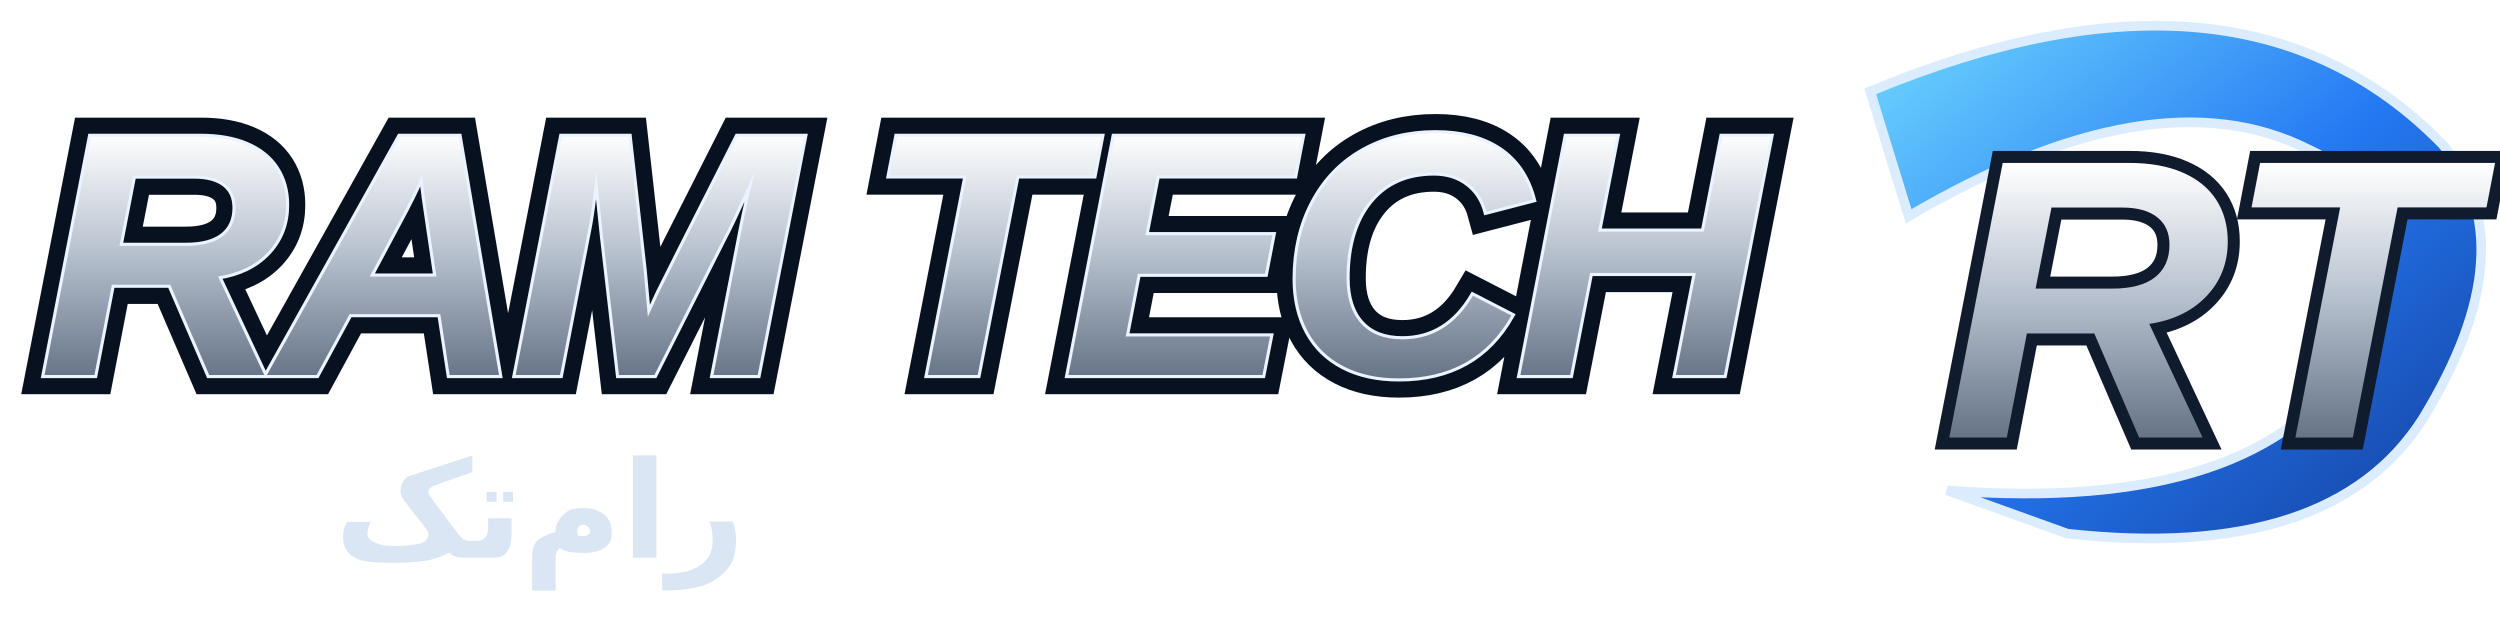
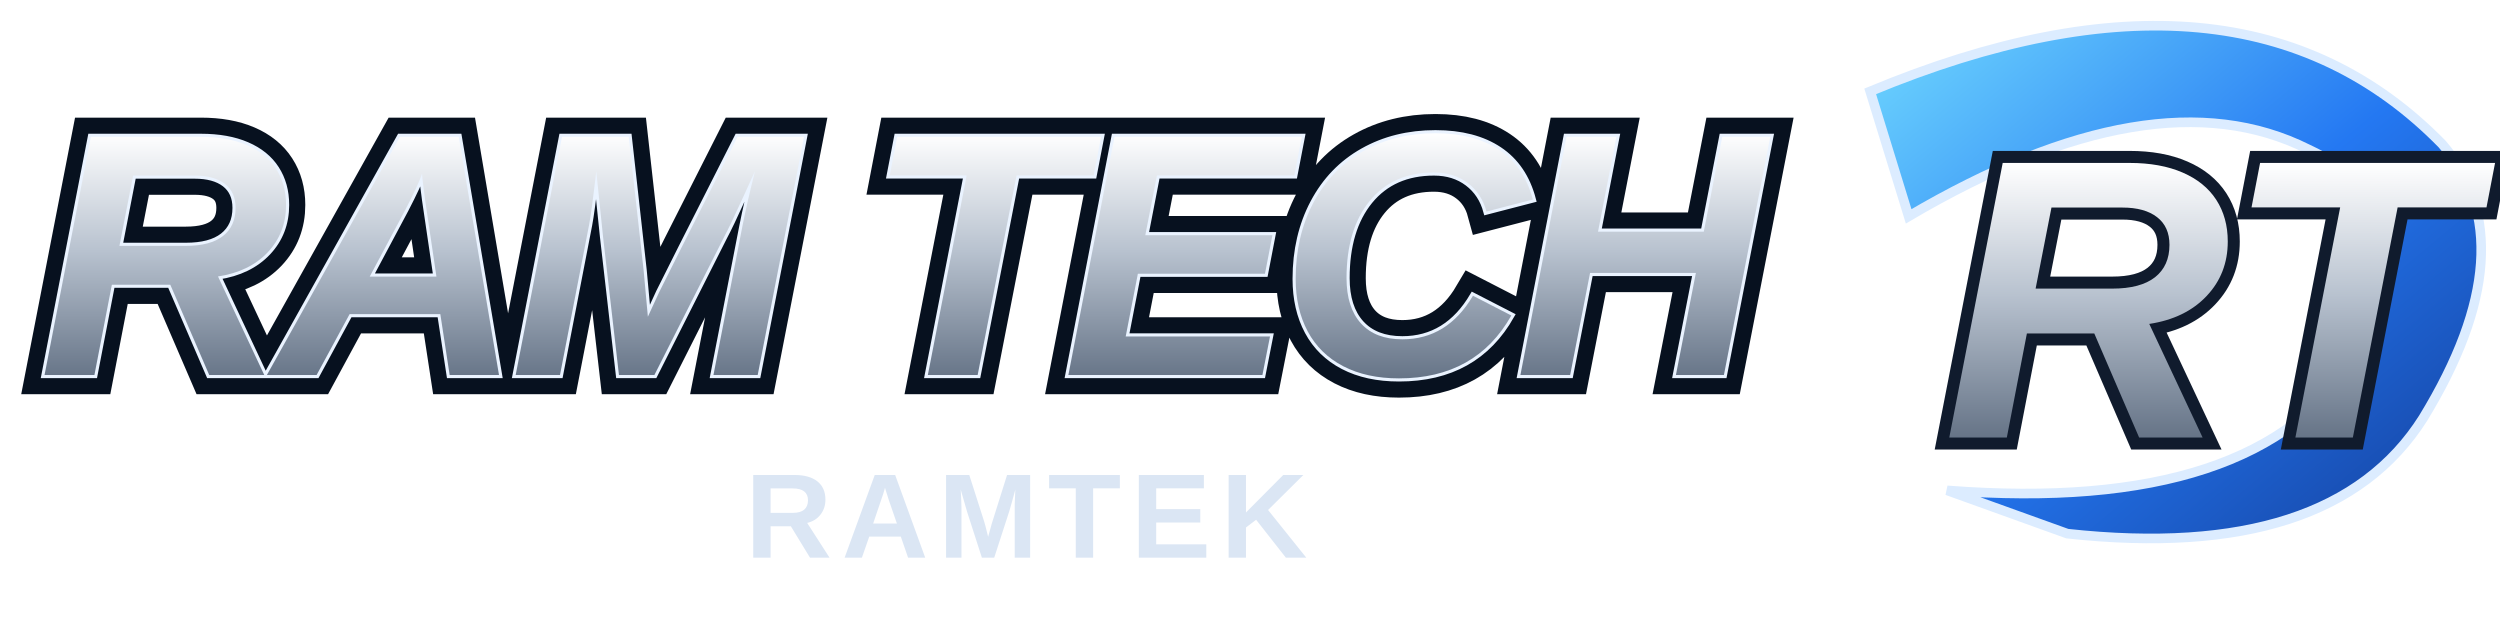
<svg xmlns="http://www.w3.org/2000/svg" viewBox="0 0 520 130" role="img" aria-labelledby="title desc">
  <defs>
    <linearGradient id="silver" x1="0" y1="0" x2="0" y2="1">
      <stop stop-color="#fff" />
      <stop offset=".48" stop-color="#b8c2cf" />
      <stop offset="1" stop-color="#667487" />
    </linearGradient>
    <linearGradient id="blue" x1="0" y1="0" x2="1" y2="1">
      <stop stop-color="#70d9ff" />
      <stop offset=".5" stop-color="#2478f2" />
      <stop offset="1" stop-color="#143f9c" />
    </linearGradient>
  </defs>
  <g font-family="Arial,Tahoma,sans-serif" font-style="italic" font-weight="900">
    <text x="8" y="78" font-size="72" letter-spacing="-3" fill="#08111f" stroke="#07111f" stroke-width="8" paint-order="stroke">RAM TECH</text>
    <text x="8" y="78" font-size="72" letter-spacing="-3" fill="url(#silver)" stroke="#eaf3ff" stroke-width="1.3" paint-order="stroke">RAM TECH</text>
  </g>
  <path d="M389 19 Q466 -13 508 30 Q526 51 504 87 Q485 117 430 111 L405 102 Q470 107 490 74 Q508 44 480 31 Q448 15 397 45Z" fill="url(#blue)" stroke="#dcecff" stroke-width="2" />
  <text x="404" y="91" font-family="Arial,sans-serif" font-size="83" font-style="italic" font-weight="900" fill="url(#silver)" stroke="#101b2d" stroke-width="5" paint-order="stroke">RT</text>
-   <text x="155" y="116" font-family="Tahoma,Arial,sans-serif" font-size="28" font-weight="bold" fill="#dbe6f4" direction="rtl" unicode-bidi="bidi-override">رام‌تک</text>
+   <text x="155" y="116" font-family="Arial,sans-serif" font-size="25" font-weight="bold" letter-spacing="2" fill="#dbe6f4">RAMTEK</text>
</svg>
